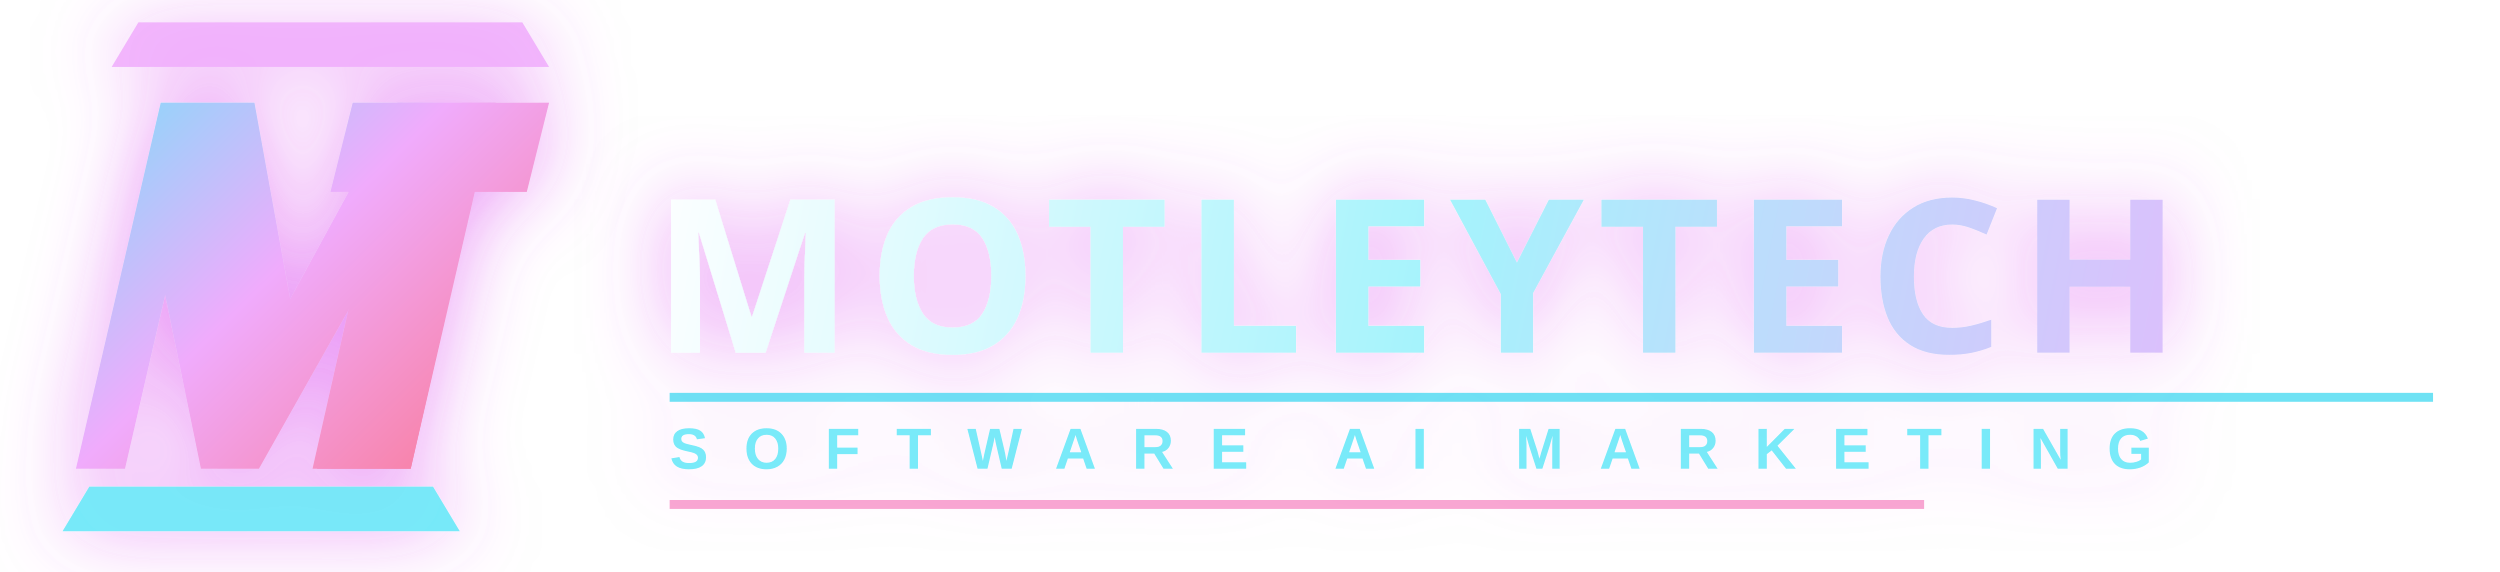
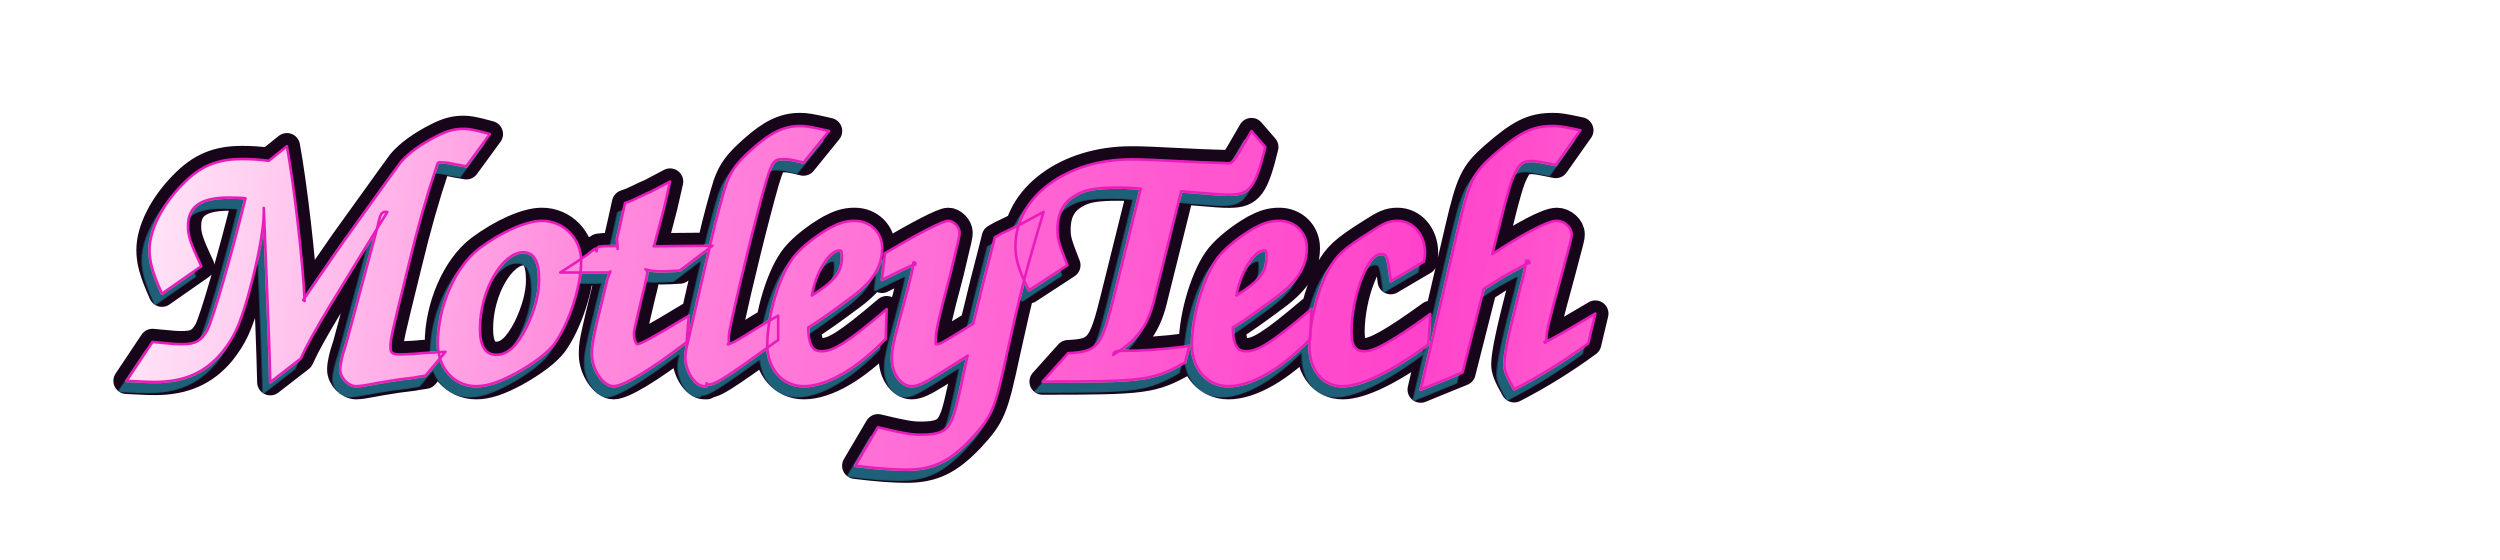
- <svg xmlns="http://www.w3.org/2000/svg" width="560" height="128" viewBox="0 0 560 128" fill="none" role="img" aria-labelledby="title desc">
+ <svg xmlns="http://www.w3.org/2000/svg" width="760" height="170" viewBox="0 0 760 170" fill="none" role="img" aria-labelledby="title desc">
  <defs>
-     <linearGradient id="markGradient" x1="10" y1="10" x2="116" y2="118" gradientUnits="userSpaceOnUse">
-       <stop offset="0" stop-color="#67E8F9" />
-       <stop offset="0.48" stop-color="#F0ABFC" />
-       <stop offset="1" stop-color="#FB7185" />
+     <linearGradient id="pink" x1="42" y1="38" x2="670" y2="128" gradientUnits="userSpaceOnUse">
+       <stop offset="0" stop-color="#FFE8F8" />
+       <stop offset="0.22" stop-color="#FF8BDD" />
+       <stop offset="0.62" stop-color="#FF42CB" />
+       <stop offset="1" stop-color="#FFB0D8" />
    </linearGradient>
-     <linearGradient id="wordGradient" x1="146" y1="24" x2="548" y2="102" gradientUnits="userSpaceOnUse">
-       <stop offset="0" stop-color="#FFFFFF" />
-       <stop offset="0.44" stop-color="#A5F3FC" />
-       <stop offset="1" stop-color="#F0ABFC" />
-     </linearGradient>
-     <filter id="glow" x="-30%" y="-30%" width="160%" height="160%" color-interpolation-filters="sRGB">
-       <feDropShadow dx="0" dy="0" stdDeviation="4" flood-color="#22D3EE" flood-opacity="0.75" />
-       <feDropShadow dx="0" dy="0" stdDeviation="9" flood-color="#D946EF" flood-opacity="0.55" />
+     <filter id="softNeon" x="-10%" y="-36%" width="120%" height="172%" color-interpolation-filters="sRGB">
+       <feDropShadow dx="0" dy="0" stdDeviation="3.5" flood-color="#F472B6" flood-opacity="0.56" />
+       <feDropShadow dx="0" dy="0" stdDeviation="8" flood-color="#D946EF" flood-opacity="0.28" />
+       <feDropShadow dx="-2" dy="3" stdDeviation="0" flood-color="#22D3EE" flood-opacity="0.44" />
    </filter>
  </defs>
-   <rect width="560" height="128" rx="0" fill="transparent" />
-   <g filter="url(#glow)">
-     <path d="M17 105L36 23H57L65 67L89 23H111L92 105H71L80 66L58 105H45L37 66L28 105H17Z" fill="url(#markGradient)" />
-     <path d="M74 43L79 23H123L118 43H106L92 105H70L84 43H74Z" fill="url(#markGradient)" />
-     <path d="M20 109H97L103 119H14L20 109Z" fill="#67E8F9" fill-opacity="0.9" />
-     <path d="M25 15H123L117 5H31L25 15Z" fill="#F0ABFC" fill-opacity="0.85" />
-   </g>
-   <g filter="url(#glow)">
-     <text x="146" y="79" fill="url(#wordGradient)" font-family="Arial Black, Impact, Haettenschweiler, sans-serif" font-size="48" font-weight="900" letter-spacing="3">MOTLEYTECH</text>
-     <text x="150" y="105" fill="#67E8F9" fill-opacity="0.88" font-family="Arial, Helvetica, sans-serif" font-size="13" font-weight="700" letter-spacing="8">SOFTWARE  AI  MARKETING</text>
-   </g>
-   <path d="M150 89H545" stroke="#22D3EE" stroke-opacity="0.65" stroke-width="2" />
-   <path d="M150 113H431" stroke="#F472B6" stroke-opacity="0.62" stroke-width="2" />
+   <rect width="760" height="170" fill="transparent" />
+   <text x="34" y="116" fill="#17051A" stroke="#17051A" stroke-width="8" stroke-linejoin="round" font-family="'Brush Script MT', 'Segoe Script', 'Snell Roundhand', 'Apple Chancery', cursive" font-size="108" font-weight="700" letter-spacing="-1">MotleyTech</text>
+   <text x="34" y="116" fill="url(#pink)" stroke="#E91EBB" stroke-width="0.8" stroke-linejoin="round" filter="url(#softNeon)" font-family="'Brush Script MT', 'Segoe Script', 'Snell Roundhand', 'Apple Chancery', cursive" font-size="108" font-weight="700" letter-spacing="-1">MotleyTech</text>
</svg>
